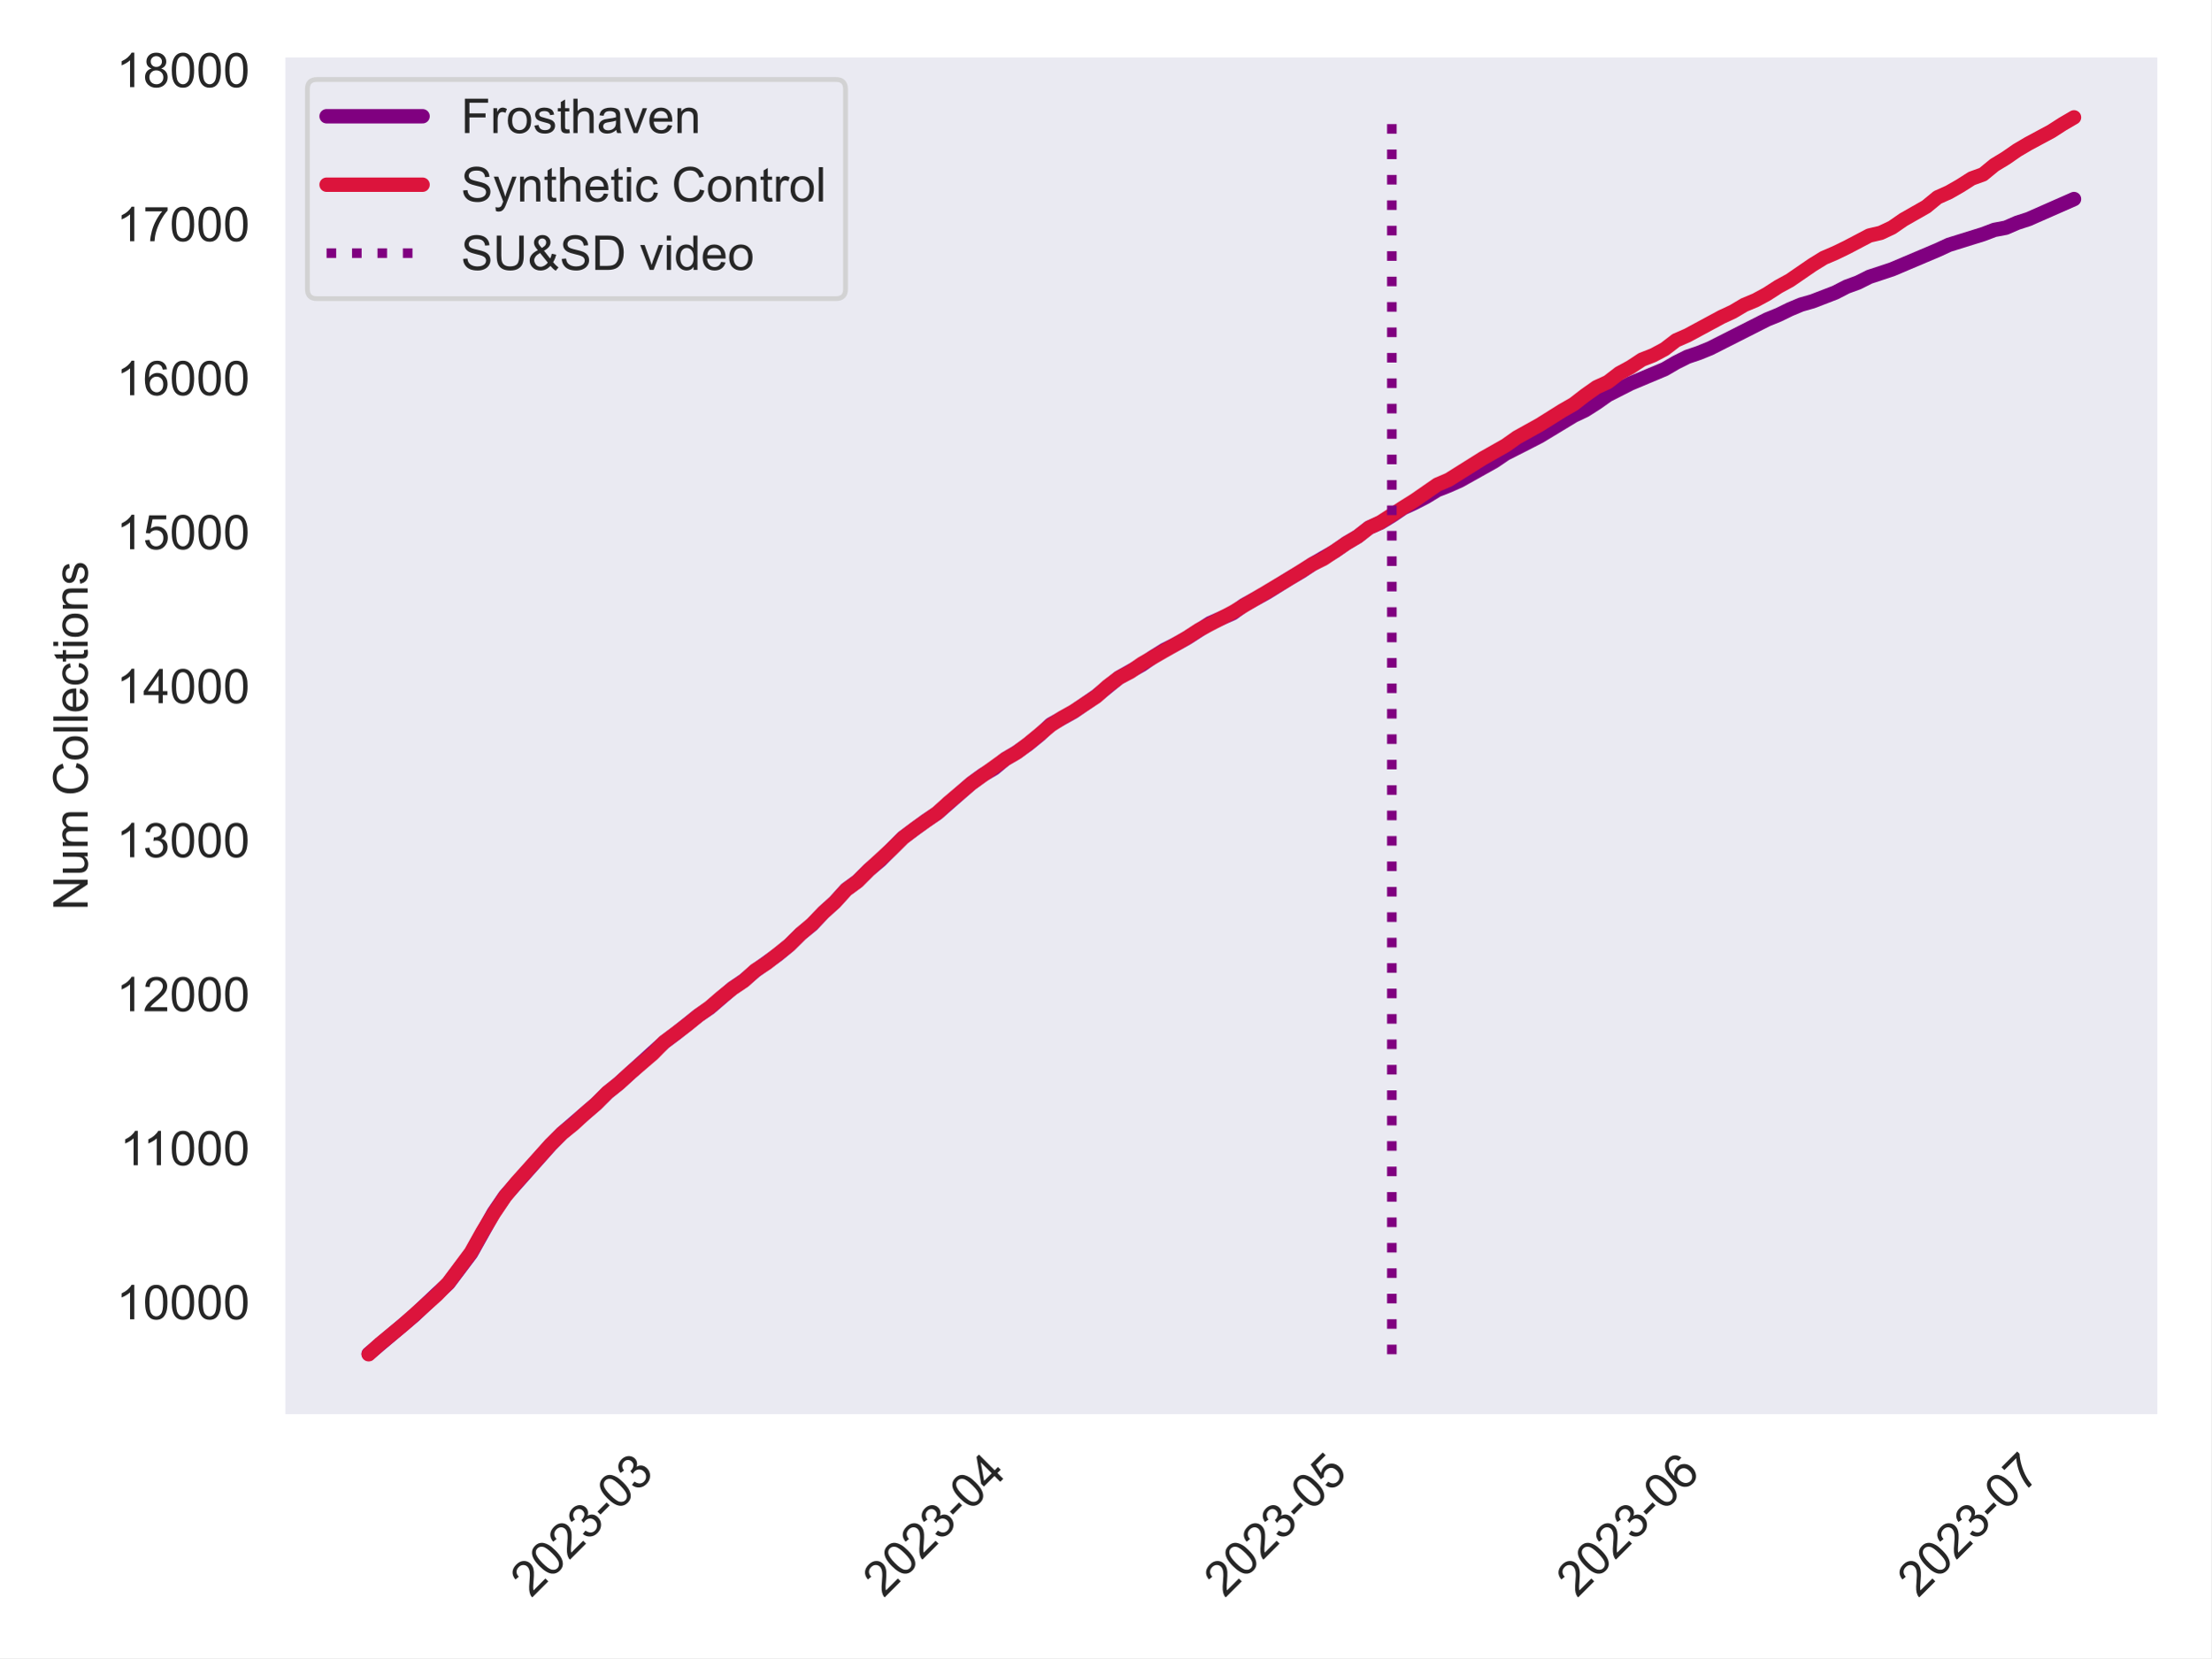
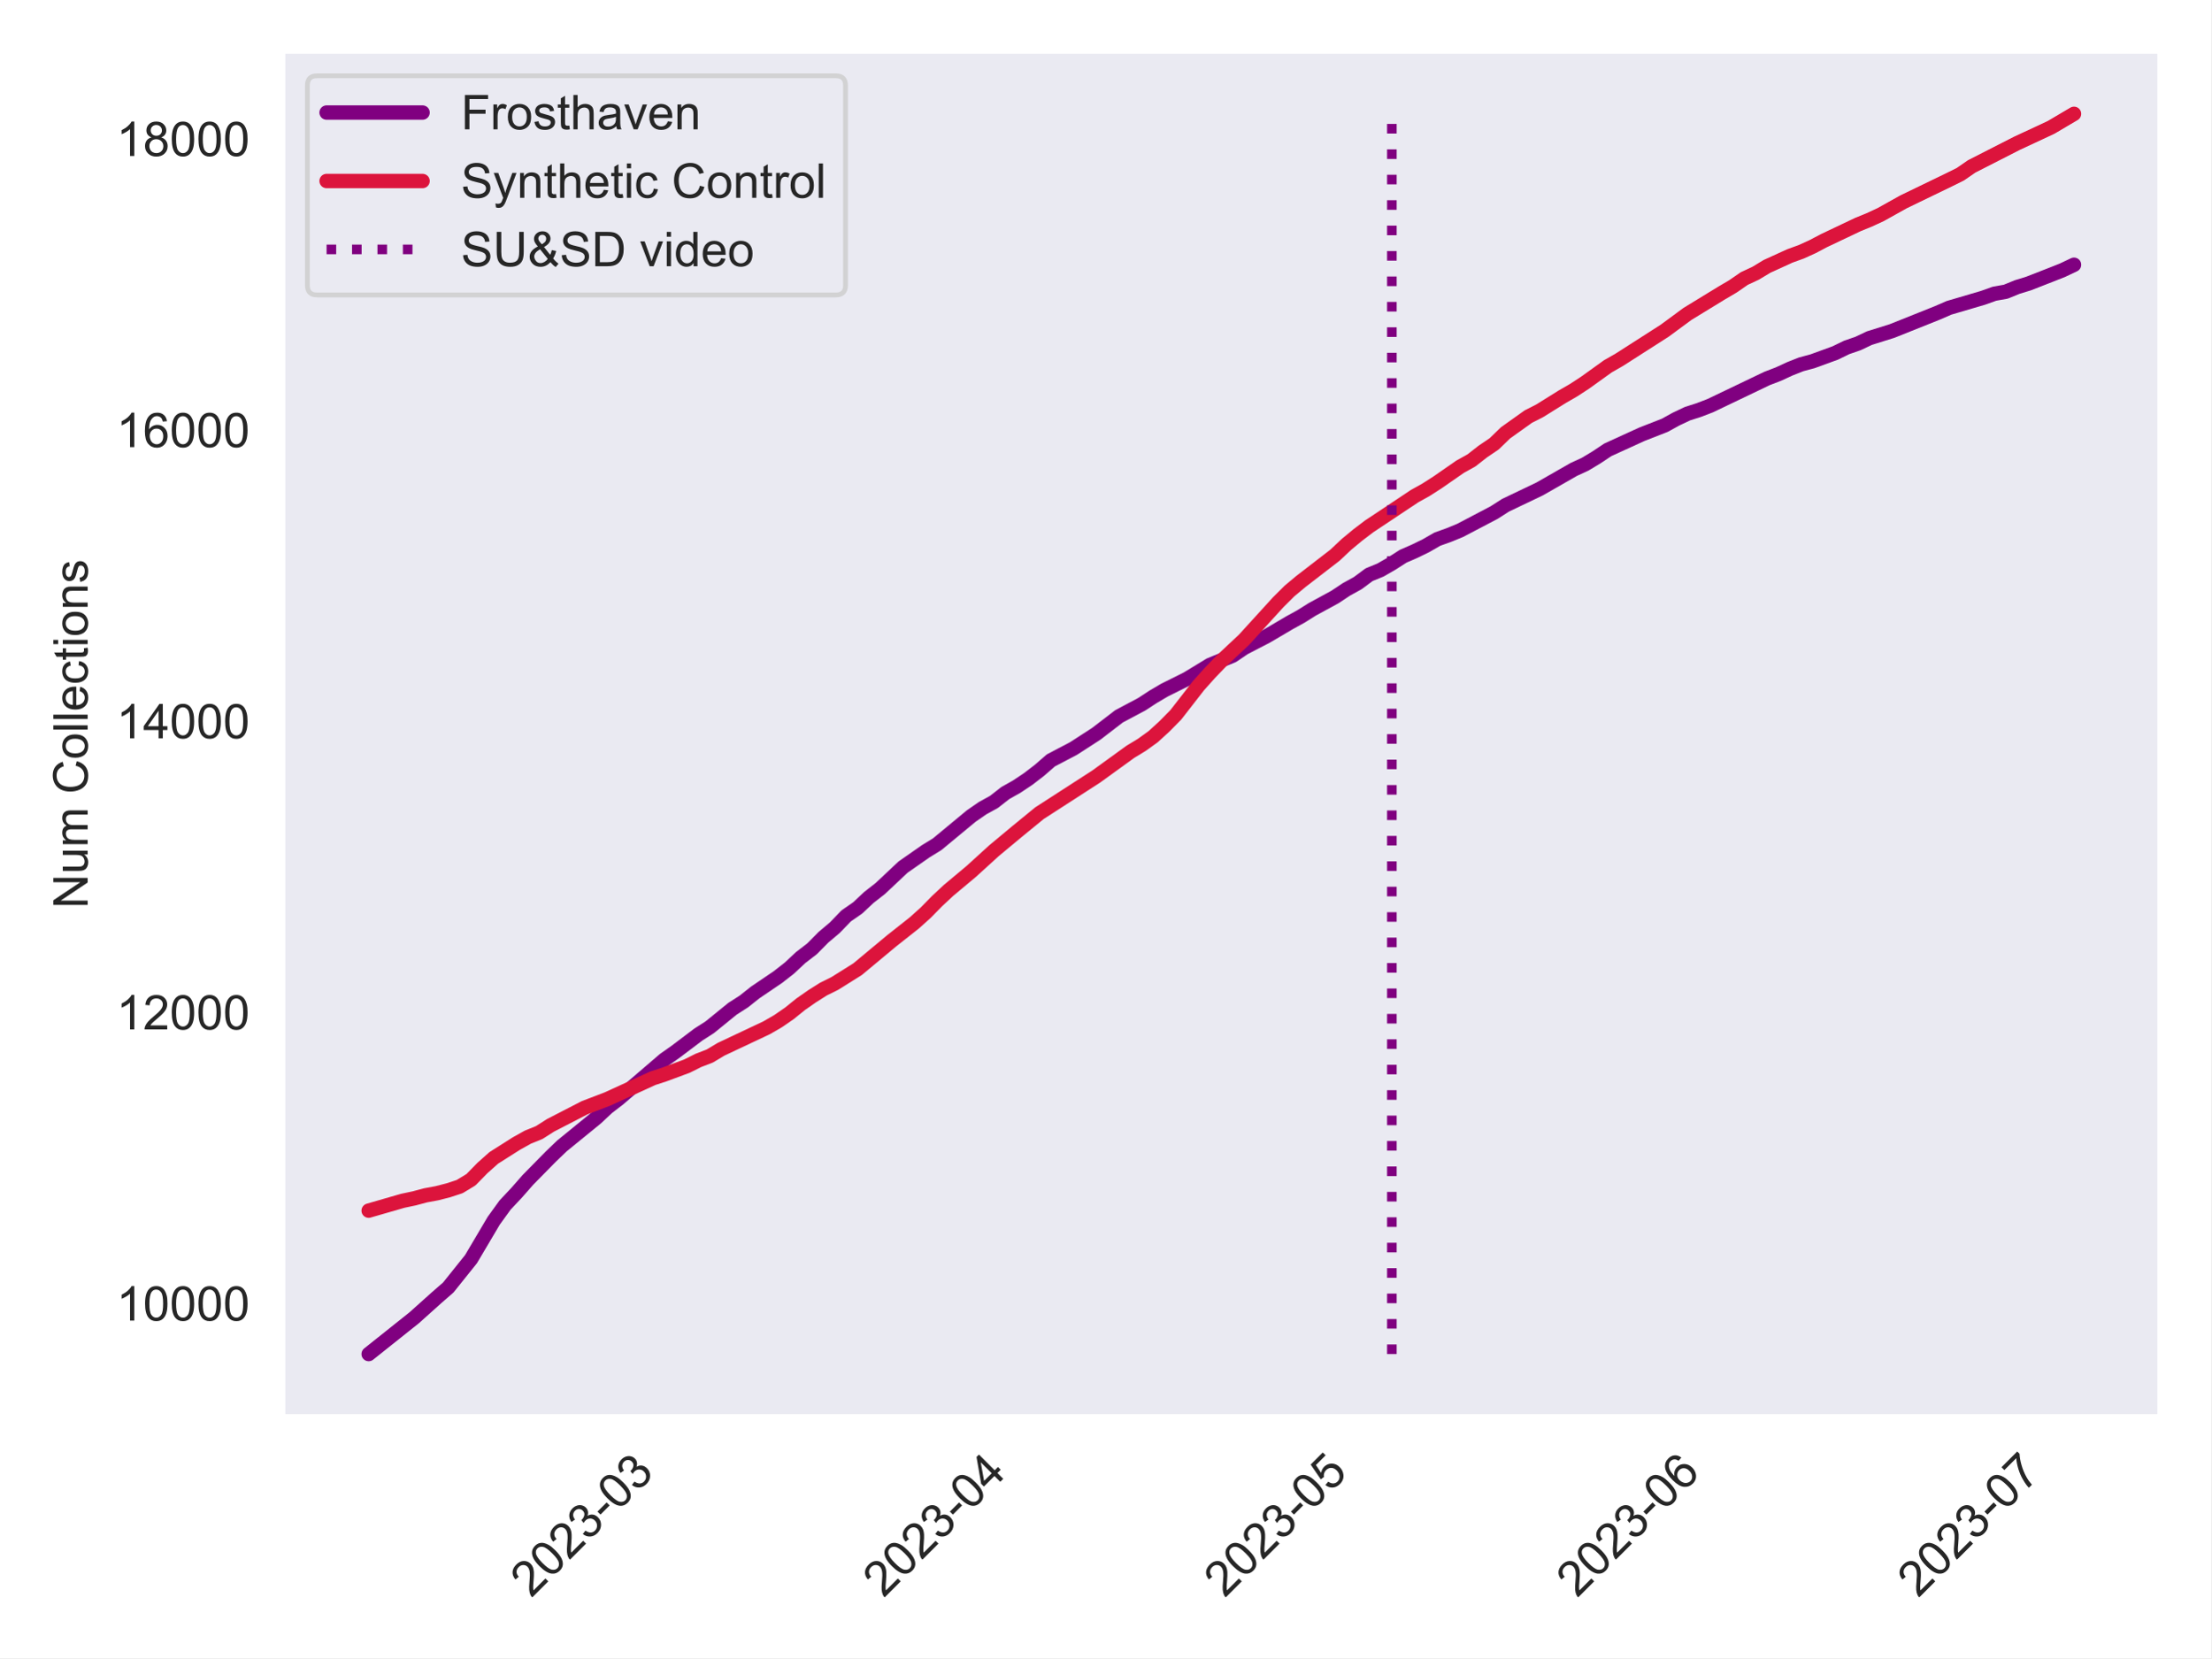
<svg xmlns="http://www.w3.org/2000/svg" xmlns:xlink="http://www.w3.org/1999/xlink" width="460.8pt" height="345.6pt" viewBox="0 0 460.8 345.6" version="1.1">
  <defs>
    <style type="text/css">*{stroke-linejoin: round; stroke-linecap: butt}</style>
  </defs>
  <g id="figure_1">
    <g id="patch_1">
      <path d="M 0 345.6  L 460.8 345.6  L 460.8 0  L 0 0  z " style="fill: #ffffff" />
    </g>
    <g id="axes_1">
      <g id="patch_2">
-         <path d="M 59.06 295.153  L 450 295.153  L 450 11.571  L 59.06 11.571  z " style="fill: #eaeaf2" />
+         <path d="M 59.06 295.153  L 450 295.153  L 450 10.8  L 59.06 10.8  z " style="fill: #eaeaf2" />
      </g>
      <g id="matplotlib.axis_1">
        <g id="xtick_1">
          <g id="text_1">
            <g style="fill: #262626" transform="translate(110.7016 333.1617) rotate(-45) scale(0.1 -0.1)">
              <defs>
                <path id="ArialMT-32" d="M 3222 541  L 3222 0  L 194 0  Q 188 203 259 391  Q 375 700 629 1000  Q 884 1300 1366 1694  Q 2113 2306 2375 2664  Q 2638 3022 2638 3341  Q 2638 3675 2398 3904  Q 2159 4134 1775 4134  Q 1369 4134 1125 3890  Q 881 3647 878 3216  L 300 3275  Q 359 3922 746 4261  Q 1134 4600 1788 4600  Q 2447 4600 2831 4234  Q 3216 3869 3216 3328  Q 3216 3053 3103 2787  Q 2991 2522 2730 2228  Q 2469 1934 1863 1422  Q 1356 997 1212 845  Q 1069 694 975 541  L 3222 541  z " transform="scale(0.015625)" />
                <path id="ArialMT-30" d="M 266 2259  Q 266 3072 433 3567  Q 600 4063 929 4331  Q 1259 4600 1759 4600  Q 2128 4600 2406 4451  Q 2684 4303 2865 4023  Q 3047 3744 3150 3342  Q 3253 2941 3253 2259  Q 3253 1453 3087 958  Q 2922 463 2592 192  Q 2263 -78 1759 -78  Q 1097 -78 719 397  Q 266 969 266 2259  z M 844 2259  Q 844 1131 1108 757  Q 1372 384 1759 384  Q 2147 384 2411 759  Q 2675 1134 2675 2259  Q 2675 3391 2411 3762  Q 2147 4134 1753 4134  Q 1366 4134 1134 3806  Q 844 3388 844 2259  z " transform="scale(0.015625)" />
                <path id="ArialMT-33" d="M 269 1209  L 831 1284  Q 928 806 1161 595  Q 1394 384 1728 384  Q 2125 384 2398 659  Q 2672 934 2672 1341  Q 2672 1728 2419 1979  Q 2166 2231 1775 2231  Q 1616 2231 1378 2169  L 1441 2663  Q 1497 2656 1531 2656  Q 1891 2656 2178 2843  Q 2466 3031 2466 3422  Q 2466 3731 2256 3934  Q 2047 4138 1716 4138  Q 1388 4138 1169 3931  Q 950 3725 888 3313  L 325 3413  Q 428 3978 793 4289  Q 1159 4600 1703 4600  Q 2078 4600 2393 4439  Q 2709 4278 2876 4000  Q 3044 3722 3044 3409  Q 3044 3113 2884 2869  Q 2725 2625 2413 2481  Q 2819 2388 3044 2092  Q 3269 1797 3269 1353  Q 3269 753 2831 336  Q 2394 -81 1725 -81  Q 1122 -81 723 278  Q 325 638 269 1209  z " transform="scale(0.015625)" />
                <path id="ArialMT-2d" d="M 203 1375  L 203 1941  L 1931 1941  L 1931 1375  L 203 1375  z " transform="scale(0.015625)" />
              </defs>
              <use xlink:href="#ArialMT-32" />
              <use xlink:href="#ArialMT-30" x="55.615" />
              <use xlink:href="#ArialMT-32" x="111.23" />
              <use xlink:href="#ArialMT-33" x="166.846" />
              <use xlink:href="#ArialMT-2d" x="222.461" />
              <use xlink:href="#ArialMT-30" x="255.762" />
              <use xlink:href="#ArialMT-33" x="311.377" />
            </g>
          </g>
        </g>
        <g id="xtick_2">
          <g id="text_2">
            <g style="fill: #262626" transform="translate(184.1509 333.1617) rotate(-45) scale(0.1 -0.1)">
              <defs>
                <path id="ArialMT-34" d="M 2069 0  L 2069 1097  L 81 1097  L 81 1613  L 2172 4581  L 2631 4581  L 2631 1613  L 3250 1613  L 3250 1097  L 2631 1097  L 2631 0  L 2069 0  z M 2069 1613  L 2069 3678  L 634 1613  L 2069 1613  z " transform="scale(0.015625)" />
              </defs>
              <use xlink:href="#ArialMT-32" />
              <use xlink:href="#ArialMT-30" x="55.615" />
              <use xlink:href="#ArialMT-32" x="111.23" />
              <use xlink:href="#ArialMT-33" x="166.846" />
              <use xlink:href="#ArialMT-2d" x="222.461" />
              <use xlink:href="#ArialMT-30" x="255.762" />
              <use xlink:href="#ArialMT-34" x="311.377" />
            </g>
          </g>
        </g>
        <g id="xtick_3">
          <g id="text_3">
            <g style="fill: #262626" transform="translate(255.2309 333.1617) rotate(-45) scale(0.1 -0.1)">
              <defs>
                <path id="ArialMT-35" d="M 266 1200  L 856 1250  Q 922 819 1161 601  Q 1400 384 1738 384  Q 2144 384 2425 690  Q 2706 997 2706 1503  Q 2706 1984 2436 2262  Q 2166 2541 1728 2541  Q 1456 2541 1237 2417  Q 1019 2294 894 2097  L 366 2166  L 809 4519  L 3088 4519  L 3088 3981  L 1259 3981  L 1013 2750  Q 1425 3038 1878 3038  Q 2478 3038 2890 2622  Q 3303 2206 3303 1553  Q 3303 931 2941 478  Q 2500 -78 1738 -78  Q 1113 -78 717 272  Q 322 622 266 1200  z " transform="scale(0.015625)" />
              </defs>
              <use xlink:href="#ArialMT-32" />
              <use xlink:href="#ArialMT-30" x="55.615" />
              <use xlink:href="#ArialMT-32" x="111.23" />
              <use xlink:href="#ArialMT-33" x="166.846" />
              <use xlink:href="#ArialMT-2d" x="222.461" />
              <use xlink:href="#ArialMT-30" x="255.762" />
              <use xlink:href="#ArialMT-35" x="311.377" />
            </g>
          </g>
        </g>
        <g id="xtick_4">
          <g id="text_4">
            <g style="fill: #262626" transform="translate(328.6802 333.1617) rotate(-45) scale(0.1 -0.1)">
              <defs>
                <path id="ArialMT-36" d="M 3184 3459  L 2625 3416  Q 2550 3747 2413 3897  Q 2184 4138 1850 4138  Q 1581 4138 1378 3988  Q 1113 3794 959 3422  Q 806 3050 800 2363  Q 1003 2672 1297 2822  Q 1591 2972 1913 2972  Q 2475 2972 2870 2558  Q 3266 2144 3266 1488  Q 3266 1056 3080 686  Q 2894 316 2569 119  Q 2244 -78 1831 -78  Q 1128 -78 684 439  Q 241 956 241 2144  Q 241 3472 731 4075  Q 1159 4600 1884 4600  Q 2425 4600 2770 4297  Q 3116 3994 3184 3459  z M 888 1484  Q 888 1194 1011 928  Q 1134 663 1356 523  Q 1578 384 1822 384  Q 2178 384 2434 671  Q 2691 959 2691 1453  Q 2691 1928 2437 2201  Q 2184 2475 1800 2475  Q 1419 2475 1153 2201  Q 888 1928 888 1484  z " transform="scale(0.015625)" />
              </defs>
              <use xlink:href="#ArialMT-32" />
              <use xlink:href="#ArialMT-30" x="55.615" />
              <use xlink:href="#ArialMT-32" x="111.23" />
              <use xlink:href="#ArialMT-33" x="166.846" />
              <use xlink:href="#ArialMT-2d" x="222.461" />
              <use xlink:href="#ArialMT-30" x="255.762" />
              <use xlink:href="#ArialMT-36" x="311.377" />
            </g>
          </g>
        </g>
        <g id="xtick_5">
          <g id="text_5">
            <g style="fill: #262626" transform="translate(399.7602 333.1617) rotate(-45) scale(0.1 -0.1)">
              <defs>
                <path id="ArialMT-37" d="M 303 3981  L 303 4522  L 3269 4522  L 3269 4084  Q 2831 3619 2401 2847  Q 1972 2075 1738 1259  Q 1569 684 1522 0  L 944 0  Q 953 541 1156 1306  Q 1359 2072 1739 2783  Q 2119 3494 2547 3981  L 303 3981  z " transform="scale(0.015625)" />
              </defs>
              <use xlink:href="#ArialMT-32" />
              <use xlink:href="#ArialMT-30" x="55.615" />
              <use xlink:href="#ArialMT-32" x="111.23" />
              <use xlink:href="#ArialMT-33" x="166.846" />
              <use xlink:href="#ArialMT-2d" x="222.461" />
              <use xlink:href="#ArialMT-30" x="255.762" />
              <use xlink:href="#ArialMT-37" x="311.377" />
            </g>
          </g>
        </g>
      </g>
      <g id="matplotlib.axis_2">
        <g id="ytick_1">
          <g id="text_6">
-             <g style="fill: #262626" transform="translate(24.25531 274.9802) scale(0.1 -0.1)">
+             <g style="fill: #262626" transform="translate(24.25531 275.2477) scale(0.1 -0.1)">
              <defs>
                <path id="ArialMT-31" d="M 2384 0  L 1822 0  L 1822 3584  Q 1619 3391 1289 3197  Q 959 3003 697 2906  L 697 3450  Q 1169 3672 1522 3987  Q 1875 4303 2022 4600  L 2384 4600  L 2384 0  z " transform="scale(0.015625)" />
              </defs>
              <use xlink:href="#ArialMT-31" />
              <use xlink:href="#ArialMT-30" x="55.615" />
              <use xlink:href="#ArialMT-30" x="111.23" />
              <use xlink:href="#ArialMT-30" x="166.846" />
              <use xlink:href="#ArialMT-30" x="222.461" />
            </g>
          </g>
        </g>
        <g id="ytick_2">
          <g id="text_7">
-             <g style="fill: #262626" transform="translate(24.99281 242.8782) scale(0.1 -0.1)">
-               <use xlink:href="#ArialMT-31" />
-               <use xlink:href="#ArialMT-31" x="48.24" />
-               <use xlink:href="#ArialMT-30" x="103.855" />
-               <use xlink:href="#ArialMT-30" x="159.471" />
-               <use xlink:href="#ArialMT-30" x="215.086" />
+             <g style="fill: #262626" transform="translate(24.25531 214.5643) scale(0.1 -0.1)">
+               <use xlink:href="#ArialMT-31" />
+               <use xlink:href="#ArialMT-32" x="55.615" />
+               <use xlink:href="#ArialMT-30" x="111.23" />
+               <use xlink:href="#ArialMT-30" x="166.846" />
+               <use xlink:href="#ArialMT-30" x="222.461" />
            </g>
          </g>
        </g>
        <g id="ytick_3">
          <g id="text_8">
-             <g style="fill: #262626" transform="translate(24.25531 210.7763) scale(0.1 -0.1)">
-               <use xlink:href="#ArialMT-31" />
-               <use xlink:href="#ArialMT-32" x="55.615" />
+             <g style="fill: #262626" transform="translate(24.25531 153.8809) scale(0.1 -0.1)">
+               <use xlink:href="#ArialMT-31" />
+               <use xlink:href="#ArialMT-34" x="55.615" />
              <use xlink:href="#ArialMT-30" x="111.23" />
              <use xlink:href="#ArialMT-30" x="166.846" />
              <use xlink:href="#ArialMT-30" x="222.461" />
            </g>
          </g>
        </g>
        <g id="ytick_4">
          <g id="text_9">
-             <g style="fill: #262626" transform="translate(24.25531 178.6743) scale(0.1 -0.1)">
-               <use xlink:href="#ArialMT-31" />
-               <use xlink:href="#ArialMT-33" x="55.615" />
+             <g style="fill: #262626" transform="translate(24.25531 93.1975) scale(0.1 -0.1)">
+               <use xlink:href="#ArialMT-31" />
+               <use xlink:href="#ArialMT-36" x="55.615" />
              <use xlink:href="#ArialMT-30" x="111.23" />
              <use xlink:href="#ArialMT-30" x="166.846" />
              <use xlink:href="#ArialMT-30" x="222.461" />
            </g>
          </g>
        </g>
        <g id="ytick_5">
          <g id="text_10">
-             <g style="fill: #262626" transform="translate(24.25531 146.5724) scale(0.1 -0.1)">
-               <use xlink:href="#ArialMT-31" />
-               <use xlink:href="#ArialMT-34" x="55.615" />
-               <use xlink:href="#ArialMT-30" x="111.23" />
-               <use xlink:href="#ArialMT-30" x="166.846" />
-               <use xlink:href="#ArialMT-30" x="222.461" />
-             </g>
-           </g>
-         </g>
-         <g id="ytick_6">
-           <g id="text_11">
-             <g style="fill: #262626" transform="translate(24.25531 114.4704) scale(0.1 -0.1)">
-               <use xlink:href="#ArialMT-31" />
-               <use xlink:href="#ArialMT-35" x="55.615" />
-               <use xlink:href="#ArialMT-30" x="111.23" />
-               <use xlink:href="#ArialMT-30" x="166.846" />
-               <use xlink:href="#ArialMT-30" x="222.461" />
-             </g>
-           </g>
-         </g>
-         <g id="ytick_7">
-           <g id="text_12">
-             <g style="fill: #262626" transform="translate(24.25531 82.36848) scale(0.1 -0.1)">
-               <use xlink:href="#ArialMT-31" />
-               <use xlink:href="#ArialMT-36" x="55.615" />
-               <use xlink:href="#ArialMT-30" x="111.23" />
-               <use xlink:href="#ArialMT-30" x="166.846" />
-               <use xlink:href="#ArialMT-30" x="222.461" />
-             </g>
-           </g>
-         </g>
-         <g id="ytick_8">
-           <g id="text_13">
-             <g style="fill: #262626" transform="translate(24.25531 50.26653) scale(0.1 -0.1)">
-               <use xlink:href="#ArialMT-31" />
-               <use xlink:href="#ArialMT-37" x="55.615" />
-               <use xlink:href="#ArialMT-30" x="111.23" />
-               <use xlink:href="#ArialMT-30" x="166.846" />
-               <use xlink:href="#ArialMT-30" x="222.461" />
-             </g>
-           </g>
-         </g>
-         <g id="ytick_9">
-           <g id="text_14">
-             <g style="fill: #262626" transform="translate(24.25531 18.16459) scale(0.1 -0.1)">
+             <g style="fill: #262626" transform="translate(24.25531 32.51409) scale(0.1 -0.1)">
              <defs>
                <path id="ArialMT-38" d="M 1131 2484  Q 781 2613 612 2850  Q 444 3088 444 3419  Q 444 3919 803 4259  Q 1163 4600 1759 4600  Q 2359 4600 2725 4251  Q 3091 3903 3091 3403  Q 3091 3084 2923 2848  Q 2756 2613 2416 2484  Q 2838 2347 3058 2040  Q 3278 1734 3278 1309  Q 3278 722 2862 322  Q 2447 -78 1769 -78  Q 1091 -78 675 323  Q 259 725 259 1325  Q 259 1772 486 2073  Q 713 2375 1131 2484  z M 1019 3438  Q 1019 3113 1228 2906  Q 1438 2700 1772 2700  Q 2097 2700 2305 2904  Q 2513 3109 2513 3406  Q 2513 3716 2298 3927  Q 2084 4138 1766 4138  Q 1444 4138 1231 3931  Q 1019 3725 1019 3438  z M 838 1322  Q 838 1081 952 856  Q 1066 631 1291 507  Q 1516 384 1775 384  Q 2178 384 2440 643  Q 2703 903 2703 1303  Q 2703 1709 2433 1975  Q 2163 2241 1756 2241  Q 1359 2241 1098 1978  Q 838 1716 838 1322  z " transform="scale(0.015625)" />
              </defs>
              <use xlink:href="#ArialMT-31" />
              <use xlink:href="#ArialMT-38" x="55.615" />
              <use xlink:href="#ArialMT-30" x="111.23" />
              <use xlink:href="#ArialMT-30" x="166.846" />
              <use xlink:href="#ArialMT-30" x="222.461" />
            </g>
          </g>
        </g>
-         <g id="text_15">
-           <g style="fill: #262626" transform="translate(18.26781 189.7622) rotate(-90) scale(0.1 -0.1)">
+         <g id="text_11">
+           <g style="fill: #262626" transform="translate(18.26781 189.3764) rotate(-90) scale(0.1 -0.1)">
            <defs>
              <path id="ArialMT-4e" d="M 488 0  L 488 4581  L 1109 4581  L 3516 984  L 3516 4581  L 4097 4581  L 4097 0  L 3475 0  L 1069 3600  L 1069 0  L 488 0  z " transform="scale(0.015625)" />
              <path id="ArialMT-75" d="M 2597 0  L 2597 488  Q 2209 -75 1544 -75  Q 1250 -75 995 37  Q 741 150 617 320  Q 494 491 444 738  Q 409 903 409 1263  L 409 3319  L 972 3319  L 972 1478  Q 972 1038 1006 884  Q 1059 663 1231 536  Q 1403 409 1656 409  Q 1909 409 2131 539  Q 2353 669 2445 892  Q 2538 1116 2538 1541  L 2538 3319  L 3100 3319  L 3100 0  L 2597 0  z " transform="scale(0.015625)" />
              <path id="ArialMT-6d" d="M 422 0  L 422 3319  L 925 3319  L 925 2853  Q 1081 3097 1340 3245  Q 1600 3394 1931 3394  Q 2300 3394 2536 3241  Q 2772 3088 2869 2813  Q 3263 3394 3894 3394  Q 4388 3394 4653 3120  Q 4919 2847 4919 2278  L 4919 0  L 4359 0  L 4359 2091  Q 4359 2428 4304 2576  Q 4250 2725 4106 2815  Q 3963 2906 3769 2906  Q 3419 2906 3187 2673  Q 2956 2441 2956 1928  L 2956 0  L 2394 0  L 2394 2156  Q 2394 2531 2256 2718  Q 2119 2906 1806 2906  Q 1569 2906 1367 2781  Q 1166 2656 1075 2415  Q 984 2175 984 1722  L 984 0  L 422 0  z " transform="scale(0.015625)" />
              <path id="ArialMT-20" transform="scale(0.015625)" />
              <path id="ArialMT-43" d="M 3763 1606  L 4369 1453  Q 4178 706 3683 314  Q 3188 -78 2472 -78  Q 1731 -78 1267 223  Q 803 525 561 1097  Q 319 1669 319 2325  Q 319 3041 592 3573  Q 866 4106 1370 4382  Q 1875 4659 2481 4659  Q 3169 4659 3637 4309  Q 4106 3959 4291 3325  L 3694 3184  Q 3534 3684 3231 3912  Q 2928 4141 2469 4141  Q 1941 4141 1586 3887  Q 1231 3634 1087 3207  Q 944 2781 944 2328  Q 944 1744 1114 1308  Q 1284 872 1643 656  Q 2003 441 2422 441  Q 2931 441 3284 734  Q 3638 1028 3763 1606  z " transform="scale(0.015625)" />
              <path id="ArialMT-6f" d="M 213 1659  Q 213 2581 725 3025  Q 1153 3394 1769 3394  Q 2453 3394 2887 2945  Q 3322 2497 3322 1706  Q 3322 1066 3130 698  Q 2938 331 2570 128  Q 2203 -75 1769 -75  Q 1072 -75 642 372  Q 213 819 213 1659  z M 791 1659  Q 791 1022 1069 705  Q 1347 388 1769 388  Q 2188 388 2466 706  Q 2744 1025 2744 1678  Q 2744 2294 2464 2611  Q 2184 2928 1769 2928  Q 1347 2928 1069 2612  Q 791 2297 791 1659  z " transform="scale(0.015625)" />
              <path id="ArialMT-6c" d="M 409 0  L 409 4581  L 972 4581  L 972 0  L 409 0  z " transform="scale(0.015625)" />
              <path id="ArialMT-65" d="M 2694 1069  L 3275 997  Q 3138 488 2766 206  Q 2394 -75 1816 -75  Q 1088 -75 661 373  Q 234 822 234 1631  Q 234 2469 665 2931  Q 1097 3394 1784 3394  Q 2450 3394 2872 2941  Q 3294 2488 3294 1666  Q 3294 1616 3291 1516  L 816 1516  Q 847 969 1125 678  Q 1403 388 1819 388  Q 2128 388 2347 550  Q 2566 713 2694 1069  z M 847 1978  L 2700 1978  Q 2663 2397 2488 2606  Q 2219 2931 1791 2931  Q 1403 2931 1139 2672  Q 875 2413 847 1978  z " transform="scale(0.015625)" />
              <path id="ArialMT-63" d="M 2588 1216  L 3141 1144  Q 3050 572 2676 248  Q 2303 -75 1759 -75  Q 1078 -75 664 370  Q 250 816 250 1647  Q 250 2184 428 2587  Q 606 2991 970 3192  Q 1334 3394 1763 3394  Q 2303 3394 2647 3120  Q 2991 2847 3088 2344  L 2541 2259  Q 2463 2594 2264 2762  Q 2066 2931 1784 2931  Q 1359 2931 1093 2626  Q 828 2322 828 1663  Q 828 994 1084 691  Q 1341 388 1753 388  Q 2084 388 2306 591  Q 2528 794 2588 1216  z " transform="scale(0.015625)" />
              <path id="ArialMT-74" d="M 1650 503  L 1731 6  Q 1494 -44 1306 -44  Q 1000 -44 831 53  Q 663 150 594 308  Q 525 466 525 972  L 525 2881  L 113 2881  L 113 3319  L 525 3319  L 525 4141  L 1084 4478  L 1084 3319  L 1650 3319  L 1650 2881  L 1084 2881  L 1084 941  Q 1084 700 1114 631  Q 1144 563 1211 522  Q 1278 481 1403 481  Q 1497 481 1650 503  z " transform="scale(0.015625)" />
              <path id="ArialMT-69" d="M 425 3934  L 425 4581  L 988 4581  L 988 3934  L 425 3934  z M 425 0  L 425 3319  L 988 3319  L 988 0  L 425 0  z " transform="scale(0.015625)" />
              <path id="ArialMT-6e" d="M 422 0  L 422 3319  L 928 3319  L 928 2847  Q 1294 3394 1984 3394  Q 2284 3394 2536 3286  Q 2788 3178 2913 3003  Q 3038 2828 3088 2588  Q 3119 2431 3119 2041  L 3119 0  L 2556 0  L 2556 2019  Q 2556 2363 2490 2533  Q 2425 2703 2258 2804  Q 2091 2906 1866 2906  Q 1506 2906 1245 2678  Q 984 2450 984 1813  L 984 0  L 422 0  z " transform="scale(0.015625)" />
              <path id="ArialMT-73" d="M 197 991  L 753 1078  Q 800 744 1014 566  Q 1228 388 1613 388  Q 2000 388 2187 545  Q 2375 703 2375 916  Q 2375 1106 2209 1216  Q 2094 1291 1634 1406  Q 1016 1563 777 1677  Q 538 1791 414 1992  Q 291 2194 291 2438  Q 291 2659 392 2848  Q 494 3038 669 3163  Q 800 3259 1026 3326  Q 1253 3394 1513 3394  Q 1903 3394 2198 3281  Q 2494 3169 2634 2976  Q 2775 2784 2828 2463  L 2278 2388  Q 2241 2644 2061 2787  Q 1881 2931 1553 2931  Q 1166 2931 1000 2803  Q 834 2675 834 2503  Q 834 2394 903 2306  Q 972 2216 1119 2156  Q 1203 2125 1616 2013  Q 2213 1853 2448 1751  Q 2684 1650 2818 1456  Q 2953 1263 2953 975  Q 2953 694 2789 445  Q 2625 197 2315 61  Q 2006 -75 1616 -75  Q 969 -75 630 194  Q 291 463 197 991  z " transform="scale(0.015625)" />
            </defs>
            <use xlink:href="#ArialMT-4e" />
            <use xlink:href="#ArialMT-75" x="72.217" />
            <use xlink:href="#ArialMT-6d" x="127.832" />
            <use xlink:href="#ArialMT-20" x="211.133" />
            <use xlink:href="#ArialMT-43" x="238.916" />
            <use xlink:href="#ArialMT-6f" x="311.133" />
            <use xlink:href="#ArialMT-6c" x="366.748" />
            <use xlink:href="#ArialMT-6c" x="388.965" />
            <use xlink:href="#ArialMT-65" x="411.182" />
            <use xlink:href="#ArialMT-63" x="466.797" />
            <use xlink:href="#ArialMT-74" x="516.797" />
            <use xlink:href="#ArialMT-69" x="544.58" />
            <use xlink:href="#ArialMT-6f" x="566.797" />
            <use xlink:href="#ArialMT-6e" x="622.412" />
            <use xlink:href="#ArialMT-73" x="678.027" />
          </g>
        </g>
      </g>
      <g id="PolyCollection_1" />
      <g id="PolyCollection_2" />
      <g id="line2d_1">
-         <path d="M 76.83 282.188  L 86.307 274.194  L 91.046 269.7  L 93.415 267.517  L 98.154 261.225  L 102.893 252.75  L 105.262 249.283  L 114.739 238.625  L 117.109 236.218  L 124.217 230.086  L 126.586 227.743  L 128.955 225.816  L 138.433 217.213  L 140.802 215.448  L 145.541 211.66  L 147.91 210.054  L 152.649 205.977  L 155.018 204.372  L 157.387 202.35  L 162.126 198.947  L 164.495 196.989  L 166.865 194.645  L 169.234 192.719  L 171.603 190.183  L 173.973 188.032  L 176.342 185.4  L 178.711 183.667  L 181.081 181.323  L 183.45 179.333  L 188.189 174.582  L 192.927 171.083  L 195.297 169.51  L 202.405 163.282  L 204.774 161.548  L 207.143 160.168  L 209.513 158.21  L 211.882 156.797  L 214.251 155.128  L 216.621 153.202  L 218.99 150.987  L 223.729 148.354  L 228.467 145.08  L 233.206 141.228  L 237.945 138.563  L 240.314 136.926  L 242.683 135.45  L 245.053 134.262  L 247.422 132.946  L 252.161 129.896  L 256.899 127.809  L 259.269 126.108  L 264.007 123.508  L 268.746 120.554  L 271.115 119.174  L 273.485 117.601  L 278.223 114.872  L 280.593 113.203  L 282.962 111.822  L 285.331 109.961  L 287.701 108.933  L 290.07 107.489  L 292.439 105.884  L 294.809 104.792  L 297.178 103.572  L 299.547 102.128  L 301.917 101.197  L 304.286 100.137  L 311.394 96.157  L 313.763 94.552  L 318.502 92.144  L 320.871 90.924  L 327.979 86.622  L 330.349 85.499  L 332.718 83.99  L 335.087 82.321  L 339.826 79.913  L 346.934 76.928  L 349.303 75.547  L 351.673 74.36  L 354.042 73.557  L 356.411 72.594  L 368.258 66.591  L 370.627 65.628  L 372.997 64.472  L 375.366 63.477  L 377.735 62.803  L 382.474 60.973  L 384.843 59.753  L 387.213 58.886  L 389.582 57.699  L 394.321 56.126  L 403.798 52.113  L 406.167 51.021  L 413.275 48.806  L 415.645 47.908  L 418.014 47.458  L 420.383 46.431  L 422.753 45.66  L 432.23 41.487  L 432.23 41.487  " clip-path="url(#p5023f0a433)" style="fill: none; stroke: #800080; stroke-width: 3; stroke-linecap: round" />
+         <path d="M 76.83 282.228  L 86.307 274.673  L 91.046 270.425  L 93.415 268.362  L 98.154 262.445  L 102.893 254.435  L 105.262 251.158  L 107.631 248.639  L 110.001 245.939  L 114.739 241.115  L 117.109 238.839  L 124.217 233.044  L 126.586 230.829  L 128.955 229.008  L 138.433 220.877  L 140.802 219.208  L 145.541 215.628  L 147.91 214.111  L 152.649 210.257  L 155.018 208.74  L 157.387 206.859  L 162.126 203.643  L 164.495 201.792  L 166.865 199.577  L 169.234 197.756  L 171.603 195.359  L 173.973 193.357  L 176.342 190.899  L 178.711 189.261  L 181.081 187.046  L 183.45 185.195  L 188.189 180.735  L 192.927 177.427  L 195.297 175.971  L 202.405 170.085  L 204.774 168.446  L 207.143 167.142  L 209.513 165.291  L 211.882 163.956  L 214.251 162.378  L 216.621 160.558  L 218.99 158.494  L 223.729 156.006  L 228.467 152.942  L 233.206 149.301  L 237.945 146.782  L 240.314 145.235  L 242.683 143.839  L 247.422 141.473  L 252.161 138.59  L 256.899 136.648  L 259.269 135.04  L 264.007 132.582  L 268.746 129.791  L 271.115 128.486  L 273.485 127  L 278.223 124.421  L 280.593 122.843  L 282.962 121.538  L 285.331 119.778  L 287.701 118.807  L 290.07 117.442  L 292.439 115.925  L 294.809 114.893  L 297.178 113.74  L 299.547 112.375  L 301.917 111.525  L 304.286 110.554  L 311.394 106.822  L 313.763 105.305  L 320.871 101.907  L 327.979 97.841  L 330.349 96.749  L 332.718 95.323  L 335.087 93.745  L 342.195 90.499  L 346.934 88.648  L 349.303 87.343  L 351.673 86.22  L 354.042 85.462  L 356.411 84.552  L 368.258 78.878  L 370.627 77.967  L 372.997 76.875  L 375.366 75.934  L 377.735 75.297  L 382.474 73.568  L 384.843 72.415  L 387.213 71.596  L 389.582 70.473  L 394.321 68.986  L 403.798 65.194  L 406.167 64.162  L 413.275 62.068  L 415.645 61.219  L 418.014 60.794  L 420.383 59.823  L 422.753 59.095  L 427.491 57.244  L 429.861 56.303  L 432.23 55.181  L 432.23 55.181  " clip-path="url(#pcc3f530c40)" style="fill: none; stroke: #800080; stroke-width: 3; stroke-linecap: round" />
      </g>
      <g id="line2d_2">
-         <path d="M 76.83 282.263  L 79.199 280.103  L 83.938 276.215  L 91.046 269.871  L 93.415 267.409  L 98.154 261.05  L 100.523 256.809  L 102.893 252.9  L 105.262 249.38  L 107.631 246.489  L 114.739 238.572  L 117.109 236.239  L 119.478 234.333  L 121.847 232.131  L 124.217 230.107  L 126.586 227.708  L 128.955 225.849  L 131.325 223.675  L 136.063 219.619  L 138.433 217.178  L 143.171 213.617  L 145.541 211.679  L 147.91 209.959  L 150.279 207.917  L 152.649 206.031  L 155.018 204.448  L 157.387 202.261  L 159.757 200.749  L 164.495 196.99  L 166.865 194.636  L 169.234 192.619  L 171.603 190.175  L 173.973 188.058  L 176.342 185.453  L 178.711 183.713  L 181.081 181.314  L 185.819 176.971  L 188.189 174.627  L 190.558 172.803  L 195.297 169.467  L 197.666 167.303  L 202.405 163.315  L 209.513 158.209  L 211.882 156.855  L 214.251 155.055  L 218.99 151.149  L 221.359 149.612  L 223.729 148.281  L 228.467 145.179  L 230.837 143.016  L 233.206 141.246  L 235.575 140.014  L 237.945 138.337  L 245.053 134.269  L 247.422 132.886  L 249.791 131.336  L 256.899 127.617  L 268.746 120.555  L 273.485 117.602  L 275.854 116.438  L 280.593 113.24  L 282.962 111.82  L 285.331 109.978  L 287.701 108.853  L 292.439 105.778  L 294.809 104.291  L 299.547 101.006  L 301.917 99.994  L 309.025 95.532  L 313.763 92.853  L 316.133 91.175  L 320.871 88.543  L 325.61 85.572  L 327.979 84.214  L 330.349 82.379  L 332.718 80.709  L 335.087 79.624  L 337.457 77.8  L 339.826 76.514  L 342.195 74.951  L 344.565 74.026  L 346.934 72.751  L 349.303 70.934  L 351.673 69.896  L 358.781 66.061  L 361.15 64.959  L 363.519 63.553  L 365.889 62.561  L 368.258 61.273  L 370.627 59.742  L 372.997 58.45  L 377.735 55.198  L 380.105 53.736  L 382.474 52.722  L 384.843 51.575  L 389.582 49.085  L 391.951 48.53  L 394.321 47.413  L 396.69 45.773  L 401.429 43.075  L 403.798 41.128  L 406.167 40.068  L 408.537 38.709  L 410.906 37.197  L 413.275 36.337  L 415.645 34.39  L 418.014 32.952  L 420.383 31.313  L 422.753 29.915  L 427.491 27.371  L 429.861 25.845  L 432.23 24.462  L 432.23 24.462  " clip-path="url(#p5023f0a433)" style="fill: none; stroke: #dc143c; stroke-width: 3; stroke-linecap: round" />
+         <path d="M 76.83 252.337  L 83.938 250.283  L 86.307 249.782  L 88.677 249.148  L 91.046 248.709  L 93.415 248.102  L 95.785 247.325  L 98.154 245.888  L 100.523 243.462  L 102.893 241.347  L 107.631 238.344  L 110.001 237.02  L 112.37 236.06  L 114.739 234.548  L 121.847 230.882  L 126.586 229.071  L 136.063 224.736  L 138.433 223.966  L 143.171 222.211  L 145.541 221.022  L 147.91 220.112  L 150.279 218.693  L 159.757 214.225  L 162.126 212.857  L 164.495 211.226  L 166.865 209.312  L 169.234 207.657  L 171.603 206.159  L 173.973 204.984  L 178.711 202.015  L 185.819 196.097  L 190.558 192.354  L 192.927 190.221  L 195.297 187.805  L 197.666 185.595  L 202.405 181.631  L 207.143 177.318  L 211.882 173.372  L 216.621 169.493  L 228.467 161.841  L 235.575 156.694  L 237.945 155.256  L 240.314 153.552  L 242.683 151.385  L 245.053 148.979  L 249.791 142.884  L 252.161 140.234  L 254.53 137.773  L 259.269 133.327  L 266.377 125.527  L 268.746 123.168  L 271.115 121.191  L 278.223 115.707  L 280.593 113.476  L 282.962 111.513  L 285.331 109.712  L 294.809 103.404  L 297.178 102.083  L 299.547 100.566  L 304.286 97.278  L 306.655 95.959  L 309.025 94.109  L 311.394 92.502  L 313.763 90.209  L 318.502 86.829  L 320.871 85.623  L 325.61 82.67  L 327.979 81.301  L 330.349 79.751  L 335.087 76.346  L 337.457 74.99  L 346.934 68.92  L 351.673 65.428  L 358.781 61.079  L 361.15 59.685  L 363.519 58.048  L 365.889 56.942  L 368.258 55.511  L 372.997 53.348  L 375.366 52.487  L 377.735 51.413  L 380.105 50.162  L 387.213 46.786  L 389.582 45.82  L 391.951 44.72  L 396.69 42.074  L 406.167 37.486  L 408.537 36.313  L 410.906 34.678  L 420.383 29.839  L 425.122 27.638  L 427.491 26.524  L 432.23 23.725  L 432.23 23.725  " clip-path="url(#pcc3f530c40)" style="fill: none; stroke: #dc143c; stroke-width: 3; stroke-linecap: round" />
      </g>
      <g id="LineCollection_1">
-         <path d="M 290.07 282.263  L 290.07 24.462  " clip-path="url(#p5023f0a433)" style="fill: none; stroke-dasharray: 2,3.3; stroke-dashoffset: 0; stroke: #800080; stroke-width: 2" />
+         <path d="M 290.07 282.228  L 290.07 23.725  " clip-path="url(#pcc3f530c40)" style="fill: none; stroke-dasharray: 2,3.3; stroke-dashoffset: 0; stroke: #800080; stroke-width: 2" />
      </g>
      <g id="patch_3">
-         <path d="M 59.06 295.153  L 59.06 11.571  " style="fill: none; stroke: #ffffff; stroke-width: 0.8; stroke-linejoin: miter; stroke-linecap: square" />
+         <path d="M 59.06 295.153  L 59.06 10.8  " style="fill: none; stroke: #ffffff; stroke-width: 0.8; stroke-linejoin: miter; stroke-linecap: square" />
      </g>
      <g id="patch_4">
-         <path d="M 450 295.153  L 450 11.571  " style="fill: none; stroke: #ffffff; stroke-width: 0.8; stroke-linejoin: miter; stroke-linecap: square" />
+         <path d="M 450 295.153  L 450 10.8  " style="fill: none; stroke: #ffffff; stroke-width: 0.8; stroke-linejoin: miter; stroke-linecap: square" />
      </g>
      <g id="patch_5">
        <path d="M 59.06 295.153  L 450 295.153  " style="fill: none; stroke: #ffffff; stroke-width: 0.8; stroke-linejoin: miter; stroke-linecap: square" />
      </g>
      <g id="patch_6">
-         <path d="M 59.06 11.571  L 450 11.571  " style="fill: none; stroke: #ffffff; stroke-width: 0.8; stroke-linejoin: miter; stroke-linecap: square" />
+         <path d="M 59.06 10.8  L 450 10.8  " style="fill: none; stroke: #ffffff; stroke-width: 0.8; stroke-linejoin: miter; stroke-linecap: square" />
      </g>
      <g id="legend_1">
        <g id="patch_7">
-           <path d="M 66.06 62.246  L 174.204 62.246  Q 176.204 62.246 176.204 60.246  L 176.204 18.571  Q 176.204 16.571 174.204 16.571  L 66.06 16.571  Q 64.06 16.571 64.06 18.571  L 64.06 60.246  Q 64.06 62.246 66.06 62.246  z " style="fill: #eaeaf2; opacity: 0.8; stroke: #cccccc; stroke-linejoin: miter" />
+           <path d="M 66.06 61.475  L 174.204 61.475  Q 176.204 61.475 176.204 59.475  L 176.204 17.8  Q 176.204 15.8 174.204 15.8  L 66.06 15.8  Q 64.06 15.8 64.06 17.8  L 64.06 59.475  Q 64.06 61.475 66.06 61.475  z " style="fill: #eaeaf2; opacity: 0.8; stroke: #cccccc; stroke-linejoin: miter" />
        </g>
        <g id="line2d_3">
-           <path d="M 68.06 24.229  L 78.06 24.229  L 88.06 24.229  " style="fill: none; stroke: #800080; stroke-width: 3; stroke-linecap: round" />
-         </g>
-         <g id="text_16">
-           <g style="fill: #262626" transform="translate(96.06 27.72931) scale(0.1 -0.1)">
+           <path d="M 68.06 23.458  L 78.06 23.458  L 88.06 23.458  " style="fill: none; stroke: #800080; stroke-width: 3; stroke-linecap: round" />
+         </g>
+         <g id="text_12">
+           <g style="fill: #262626" transform="translate(96.06 26.95781) scale(0.1 -0.1)">
            <defs>
              <path id="ArialMT-46" d="M 525 0  L 525 4581  L 3616 4581  L 3616 4041  L 1131 4041  L 1131 2622  L 3281 2622  L 3281 2081  L 1131 2081  L 1131 0  L 525 0  z " transform="scale(0.015625)" />
              <path id="ArialMT-72" d="M 416 0  L 416 3319  L 922 3319  L 922 2816  Q 1116 3169 1280 3281  Q 1444 3394 1641 3394  Q 1925 3394 2219 3213  L 2025 2691  Q 1819 2813 1613 2813  Q 1428 2813 1281 2702  Q 1134 2591 1072 2394  Q 978 2094 978 1738  L 978 0  L 416 0  z " transform="scale(0.015625)" />
              <path id="ArialMT-68" d="M 422 0  L 422 4581  L 984 4581  L 984 2938  Q 1378 3394 1978 3394  Q 2347 3394 2619 3248  Q 2891 3103 3008 2847  Q 3125 2591 3125 2103  L 3125 0  L 2563 0  L 2563 2103  Q 2563 2525 2380 2717  Q 2197 2909 1863 2909  Q 1613 2909 1392 2779  Q 1172 2650 1078 2428  Q 984 2206 984 1816  L 984 0  L 422 0  z " transform="scale(0.015625)" />
              <path id="ArialMT-61" d="M 2588 409  Q 2275 144 1986 34  Q 1697 -75 1366 -75  Q 819 -75 525 192  Q 231 459 231 875  Q 231 1119 342 1320  Q 453 1522 633 1644  Q 813 1766 1038 1828  Q 1203 1872 1538 1913  Q 2219 1994 2541 2106  Q 2544 2222 2544 2253  Q 2544 2597 2384 2738  Q 2169 2928 1744 2928  Q 1347 2928 1158 2789  Q 969 2650 878 2297  L 328 2372  Q 403 2725 575 2942  Q 747 3159 1072 3276  Q 1397 3394 1825 3394  Q 2250 3394 2515 3294  Q 2781 3194 2906 3042  Q 3031 2891 3081 2659  Q 3109 2516 3109 2141  L 3109 1391  Q 3109 606 3145 398  Q 3181 191 3288 0  L 2700 0  Q 2613 175 2588 409  z M 2541 1666  Q 2234 1541 1622 1453  Q 1275 1403 1131 1340  Q 988 1278 909 1158  Q 831 1038 831 891  Q 831 666 1001 516  Q 1172 366 1500 366  Q 1825 366 2078 508  Q 2331 650 2450 897  Q 2541 1088 2541 1459  L 2541 1666  z " transform="scale(0.015625)" />
              <path id="ArialMT-76" d="M 1344 0  L 81 3319  L 675 3319  L 1388 1331  Q 1503 1009 1600 663  Q 1675 925 1809 1294  L 2547 3319  L 3125 3319  L 1869 0  L 1344 0  z " transform="scale(0.015625)" />
            </defs>
            <use xlink:href="#ArialMT-46" />
            <use xlink:href="#ArialMT-72" x="61.084" />
            <use xlink:href="#ArialMT-6f" x="94.385" />
            <use xlink:href="#ArialMT-73" x="150" />
            <use xlink:href="#ArialMT-74" x="200" />
            <use xlink:href="#ArialMT-68" x="227.783" />
            <use xlink:href="#ArialMT-61" x="283.398" />
            <use xlink:href="#ArialMT-76" x="339.014" />
            <use xlink:href="#ArialMT-65" x="389.014" />
            <use xlink:href="#ArialMT-6e" x="444.629" />
          </g>
        </g>
        <g id="line2d_4">
-           <path d="M 68.06 38.496  L 78.06 38.496  L 88.06 38.496  " style="fill: none; stroke: #dc143c; stroke-width: 3; stroke-linecap: round" />
-         </g>
-         <g id="text_17">
-           <g style="fill: #262626" transform="translate(96.06 41.9965) scale(0.1 -0.1)">
+           <path d="M 68.06 37.725  L 78.06 37.725  L 88.06 37.725  " style="fill: none; stroke: #dc143c; stroke-width: 3; stroke-linecap: round" />
+         </g>
+         <g id="text_13">
+           <g style="fill: #262626" transform="translate(96.06 41.225) scale(0.1 -0.1)">
            <defs>
              <path id="ArialMT-53" d="M 288 1472  L 859 1522  Q 900 1178 1048 958  Q 1197 738 1509 602  Q 1822 466 2213 466  Q 2559 466 2825 569  Q 3091 672 3220 851  Q 3350 1031 3350 1244  Q 3350 1459 3225 1620  Q 3100 1781 2813 1891  Q 2628 1963 1997 2114  Q 1366 2266 1113 2400  Q 784 2572 623 2826  Q 463 3081 463 3397  Q 463 3744 659 4045  Q 856 4347 1234 4503  Q 1613 4659 2075 4659  Q 2584 4659 2973 4495  Q 3363 4331 3572 4012  Q 3781 3694 3797 3291  L 3216 3247  Q 3169 3681 2898 3903  Q 2628 4125 2100 4125  Q 1550 4125 1298 3923  Q 1047 3722 1047 3438  Q 1047 3191 1225 3031  Q 1400 2872 2139 2705  Q 2878 2538 3153 2413  Q 3553 2228 3743 1945  Q 3934 1663 3934 1294  Q 3934 928 3725 604  Q 3516 281 3123 101  Q 2731 -78 2241 -78  Q 1619 -78 1198 103  Q 778 284 539 648  Q 300 1013 288 1472  z " transform="scale(0.015625)" />
              <path id="ArialMT-79" d="M 397 -1278  L 334 -750  Q 519 -800 656 -800  Q 844 -800 956 -737  Q 1069 -675 1141 -563  Q 1194 -478 1313 -144  Q 1328 -97 1363 -6  L 103 3319  L 709 3319  L 1400 1397  Q 1534 1031 1641 628  Q 1738 1016 1872 1384  L 2581 3319  L 3144 3319  L 1881 -56  Q 1678 -603 1566 -809  Q 1416 -1088 1222 -1217  Q 1028 -1347 759 -1347  Q 597 -1347 397 -1278  z " transform="scale(0.015625)" />
            </defs>
            <use xlink:href="#ArialMT-53" />
            <use xlink:href="#ArialMT-79" x="66.699" />
            <use xlink:href="#ArialMT-6e" x="116.699" />
            <use xlink:href="#ArialMT-74" x="172.314" />
            <use xlink:href="#ArialMT-68" x="200.098" />
            <use xlink:href="#ArialMT-65" x="255.713" />
            <use xlink:href="#ArialMT-74" x="311.328" />
            <use xlink:href="#ArialMT-69" x="339.111" />
            <use xlink:href="#ArialMT-63" x="361.328" />
            <use xlink:href="#ArialMT-20" x="411.328" />
            <use xlink:href="#ArialMT-43" x="439.111" />
            <use xlink:href="#ArialMT-6f" x="511.328" />
            <use xlink:href="#ArialMT-6e" x="566.943" />
            <use xlink:href="#ArialMT-74" x="622.559" />
            <use xlink:href="#ArialMT-72" x="650.342" />
            <use xlink:href="#ArialMT-6f" x="683.643" />
            <use xlink:href="#ArialMT-6c" x="739.258" />
          </g>
        </g>
        <g id="line2d_5">
-           <path d="M 68.06 52.759  L 88.06 52.759  " style="fill: none; stroke-dasharray: 2,3.3; stroke-dashoffset: 0; stroke: #800080; stroke-width: 2" />
-         </g>
-         <g id="text_18">
-           <g style="fill: #262626" transform="translate(96.06 56.25899) scale(0.1 -0.1)">
+           <path d="M 68.06 51.987  L 88.06 51.987  " style="fill: none; stroke-dasharray: 2,3.3; stroke-dashoffset: 0; stroke: #800080; stroke-width: 2" />
+         </g>
+         <g id="text_14">
+           <g style="fill: #262626" transform="translate(96.06 55.4875) scale(0.1 -0.1)">
            <defs>
              <path id="ArialMT-55" d="M 3500 4581  L 4106 4581  L 4106 1934  Q 4106 1244 3950 837  Q 3794 431 3386 176  Q 2978 -78 2316 -78  Q 1672 -78 1262 144  Q 853 366 678 786  Q 503 1206 503 1934  L 503 4581  L 1109 4581  L 1109 1938  Q 1109 1341 1220 1058  Q 1331 775 1601 622  Q 1872 469 2263 469  Q 2931 469 3215 772  Q 3500 1075 3500 1938  L 3500 4581  z " transform="scale(0.015625)" />
              <path id="ArialMT-26" d="M 3041 541  Q 2763 231 2434 76  Q 2106 -78 1725 -78  Q 1022 -78 609 397  Q 275 784 275 1263  Q 275 1688 548 2030  Q 822 2372 1366 2631  Q 1056 2988 953 3209  Q 850 3431 850 3638  Q 850 4050 1173 4354  Q 1497 4659 1988 4659  Q 2456 4659 2754 4371  Q 3053 4084 3053 3681  Q 3053 3028 2188 2566  L 3009 1519  Q 3150 1794 3228 2156  L 3813 2031  Q 3663 1431 3406 1044  Q 3722 625 4122 341  L 3744 -106  Q 3403 113 3041 541  z M 1897 2928  Q 2263 3144 2370 3306  Q 2478 3469 2478 3666  Q 2478 3900 2329 4048  Q 2181 4197 1959 4197  Q 1731 4197 1579 4050  Q 1428 3903 1428 3691  Q 1428 3584 1483 3467  Q 1538 3350 1647 3219  L 1897 2928  z M 2688 984  L 1656 2263  Q 1200 1991 1040 1758  Q 881 1525 881 1297  Q 881 1019 1103 719  Q 1325 419 1731 419  Q 1984 419 2254 576  Q 2525 734 2688 984  z " transform="scale(0.015625)" />
              <path id="ArialMT-44" d="M 494 0  L 494 4581  L 2072 4581  Q 2606 4581 2888 4516  Q 3281 4425 3559 4188  Q 3922 3881 4101 3404  Q 4281 2928 4281 2316  Q 4281 1794 4159 1391  Q 4038 988 3847 723  Q 3656 459 3429 307  Q 3203 156 2883 78  Q 2563 0 2147 0  L 494 0  z M 1100 541  L 2078 541  Q 2531 541 2789 625  Q 3047 709 3200 863  Q 3416 1078 3536 1442  Q 3656 1806 3656 2325  Q 3656 3044 3420 3430  Q 3184 3816 2847 3947  Q 2603 4041 2063 4041  L 1100 4041  L 1100 541  z " transform="scale(0.015625)" />
              <path id="ArialMT-64" d="M 2575 0  L 2575 419  Q 2259 -75 1647 -75  Q 1250 -75 917 144  Q 584 363 401 755  Q 219 1147 219 1656  Q 219 2153 384 2558  Q 550 2963 881 3178  Q 1213 3394 1622 3394  Q 1922 3394 2156 3267  Q 2391 3141 2538 2938  L 2538 4581  L 3097 4581  L 3097 0  L 2575 0  z M 797 1656  Q 797 1019 1065 703  Q 1334 388 1700 388  Q 2069 388 2326 689  Q 2584 991 2584 1609  Q 2584 2291 2321 2609  Q 2059 2928 1675 2928  Q 1300 2928 1048 2622  Q 797 2316 797 1656  z " transform="scale(0.015625)" />
            </defs>
            <use xlink:href="#ArialMT-53" />
            <use xlink:href="#ArialMT-55" x="66.699" />
            <use xlink:href="#ArialMT-26" x="138.916" />
            <use xlink:href="#ArialMT-53" x="205.615" />
            <use xlink:href="#ArialMT-44" x="272.314" />
            <use xlink:href="#ArialMT-20" x="344.531" />
            <use xlink:href="#ArialMT-76" x="372.314" />
            <use xlink:href="#ArialMT-69" x="422.314" />
            <use xlink:href="#ArialMT-64" x="444.531" />
            <use xlink:href="#ArialMT-65" x="500.146" />
            <use xlink:href="#ArialMT-6f" x="555.762" />
          </g>
        </g>
      </g>
    </g>
  </g>
  <defs>
-     <clipPath id="p5023f0a433">
-       <rect x="59.06" y="11.571" width="390.94" height="283.581" />
+     <clipPath id="pcc3f530c40">
+       <rect x="59.06" y="10.8" width="390.94" height="284.353" />
    </clipPath>
  </defs>
</svg>
